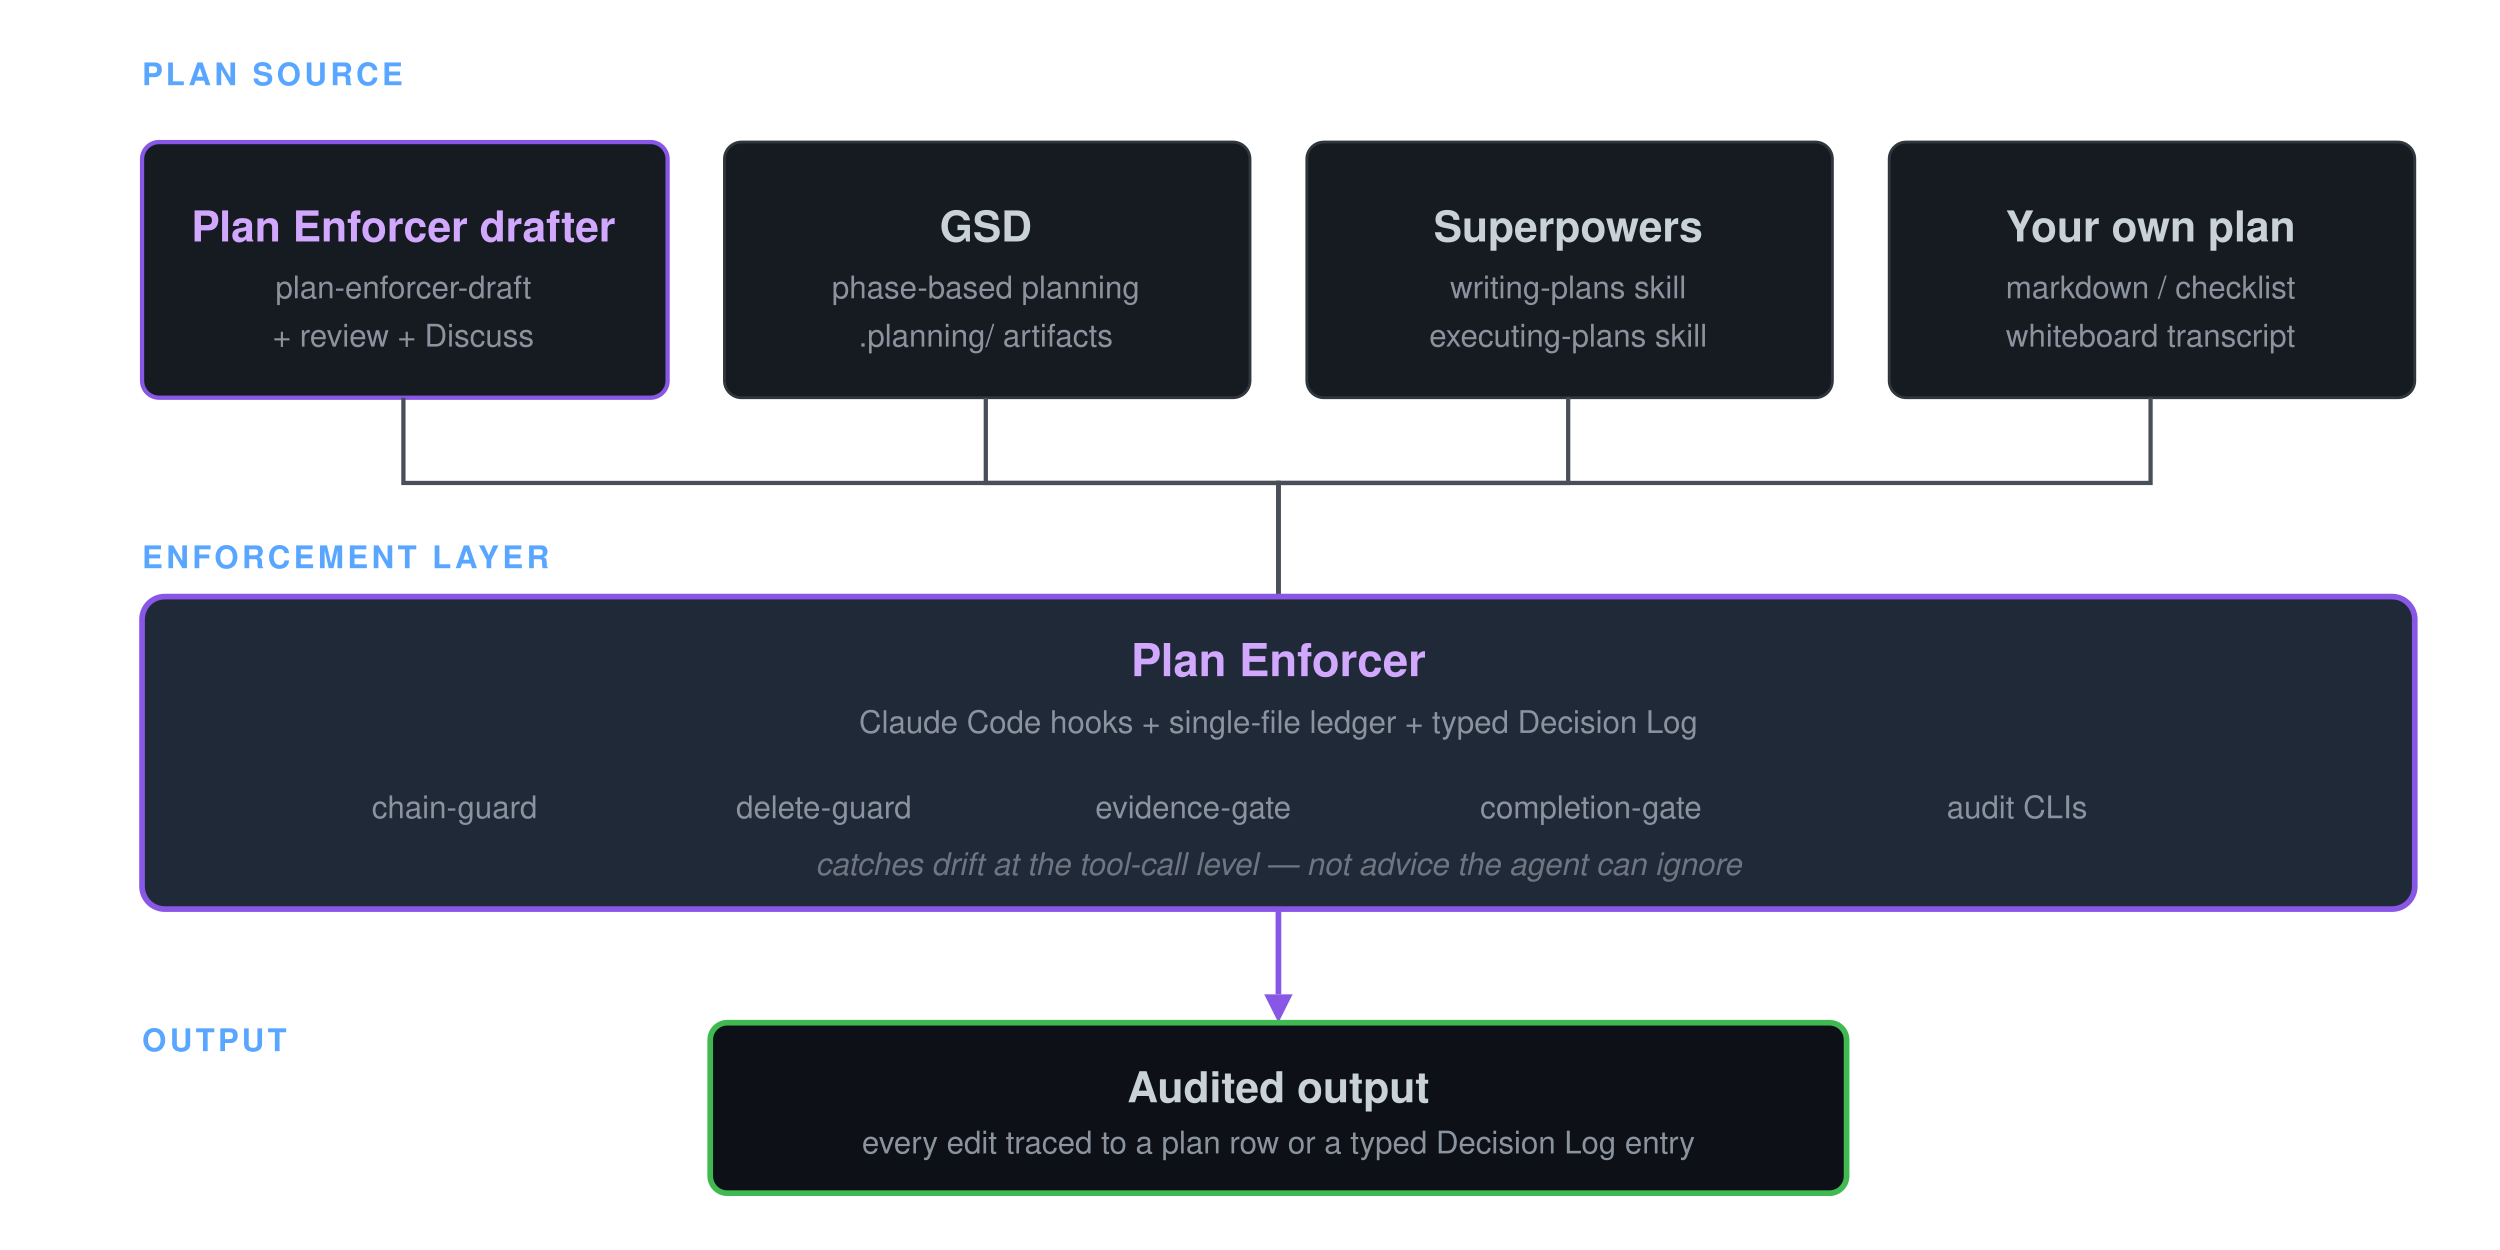
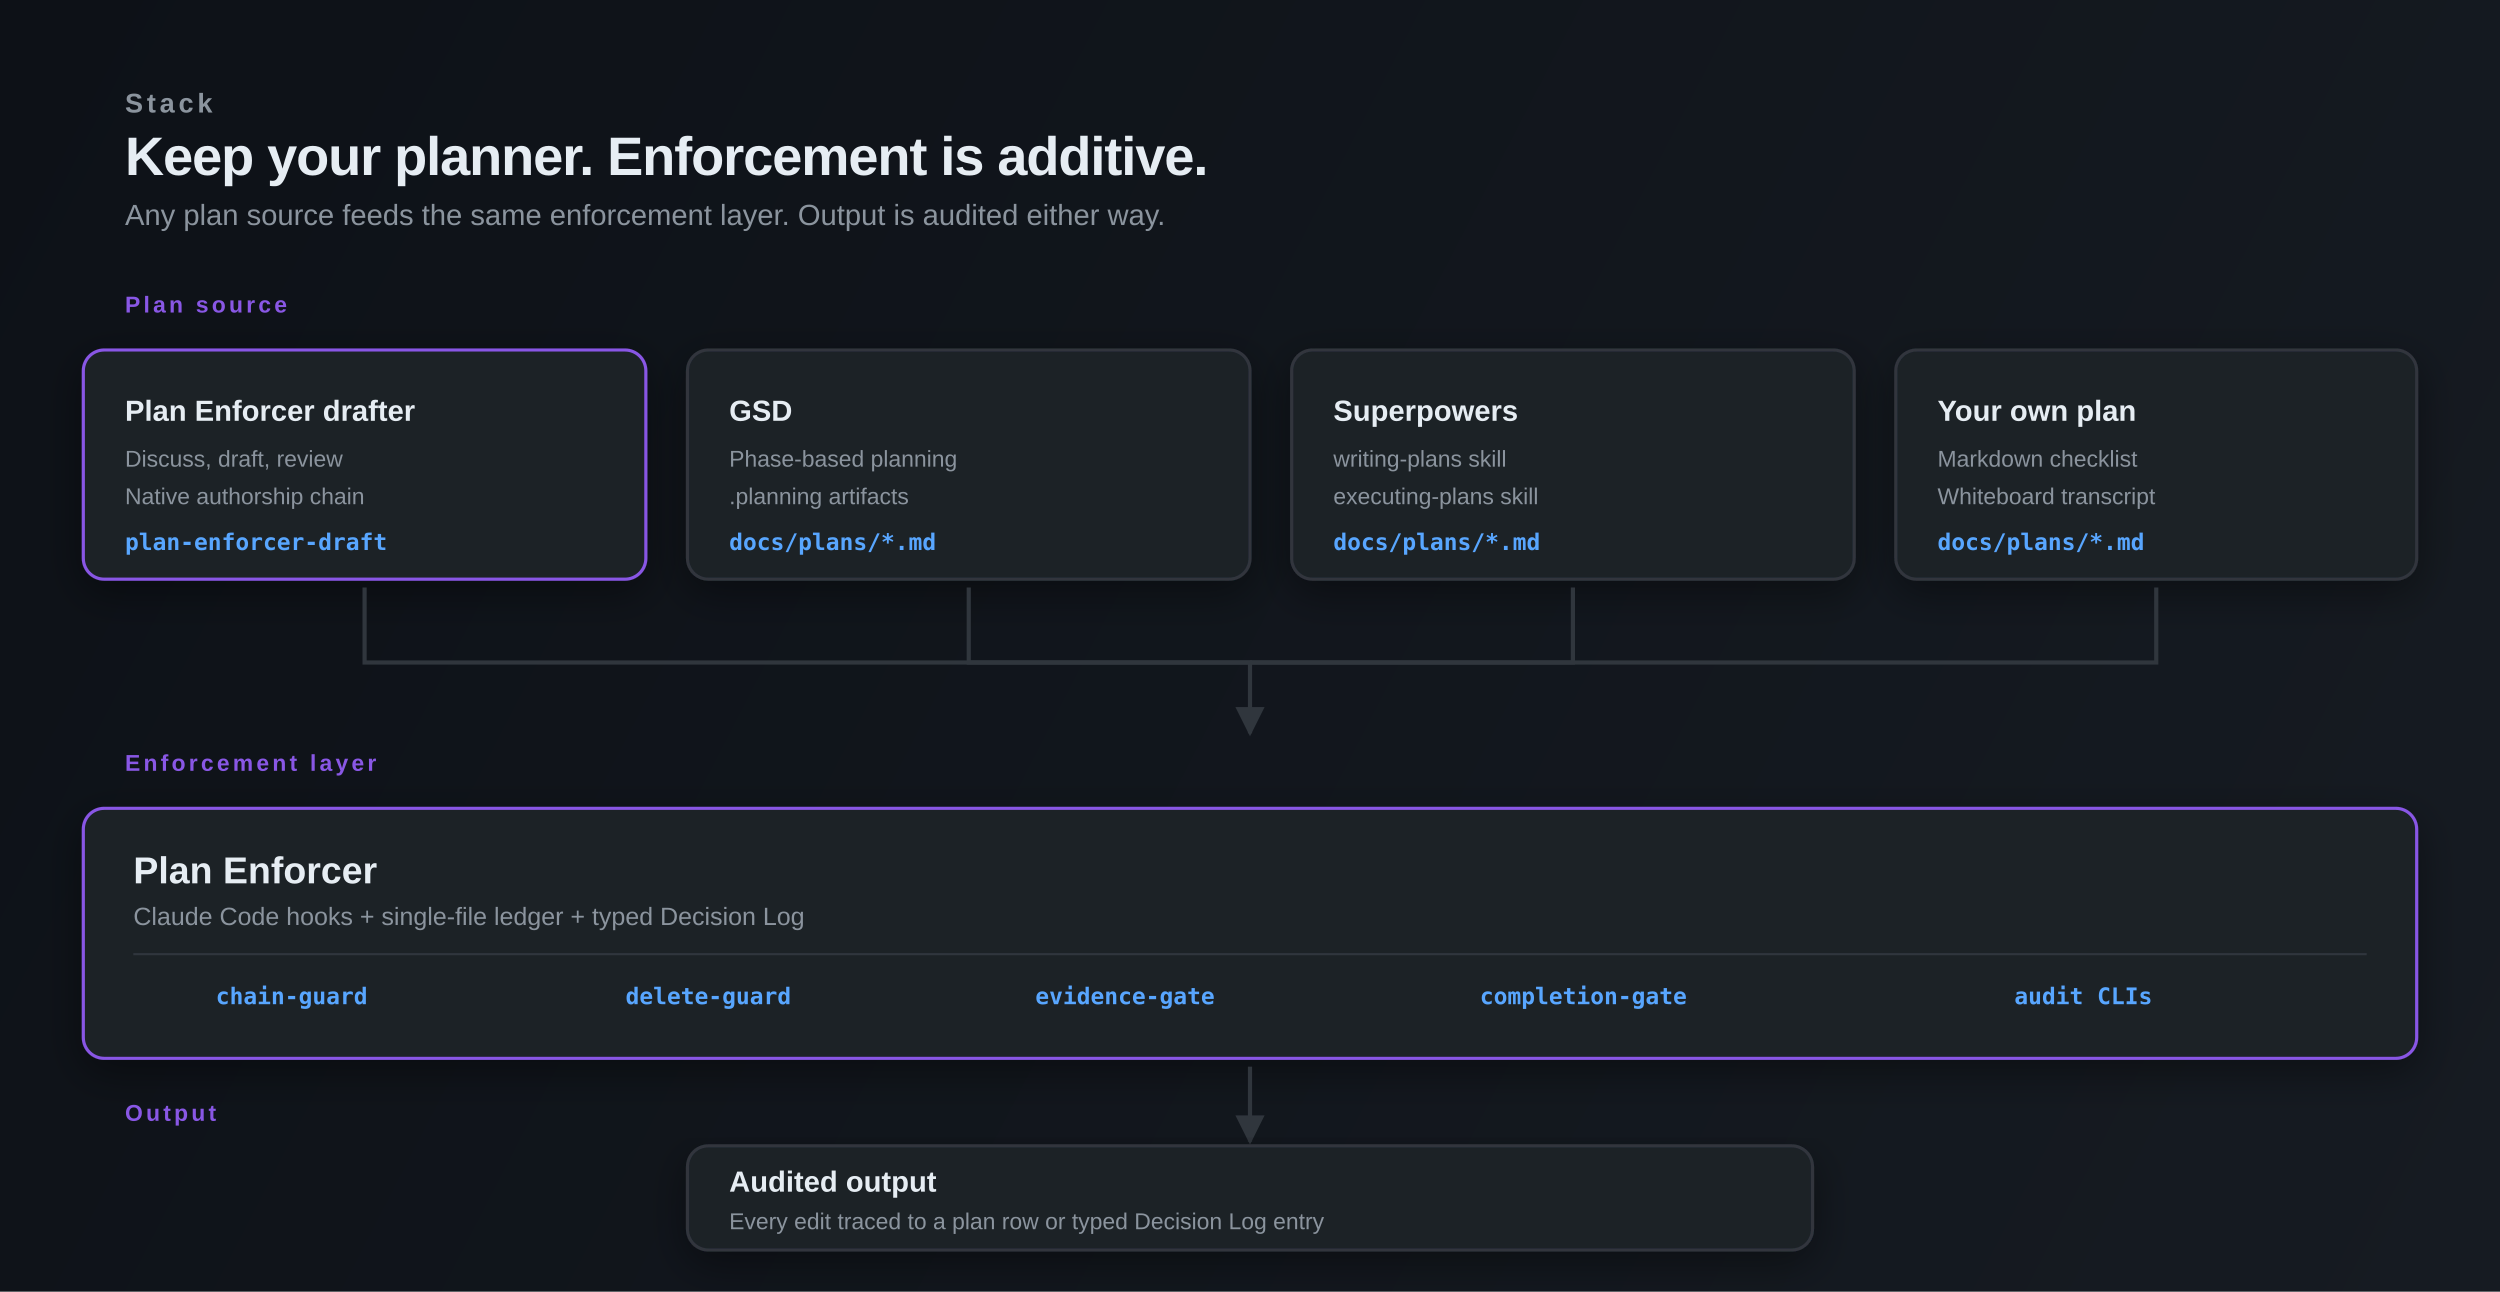
- <svg xmlns="http://www.w3.org/2000/svg" viewBox="0 0 880 440" font-family="-apple-system,Segoe UI,Helvetica,Arial,sans-serif">
-   <style>
-     .box { fill: #0d1117; stroke: #30363d; stroke-width: 1.5; }
-     .box-planner { fill: #161b22; stroke: #30363d; }
-     .box-native { fill: #161b22; stroke: #8957e5; stroke-width: 1.5; }
-     .box-pe { fill: #1f2937; stroke: #8957e5; stroke-width: 2; }
-     .box-output { fill: #0d1117; stroke: #3fb950; stroke-width: 2; }
-     .title { fill: #c9d1d9; font-size: 15px; font-weight: 600; }
-     .title-native { fill: #d2a8ff; font-size: 15px; font-weight: 600; }
-     .sub { fill: #8b949e; font-size: 11px; }
-     .pe-title { fill: #d2a8ff; font-size: 16px; font-weight: 700; }
-     .pe-sub { fill: #8b949e; font-size: 11px; }
-     .arrow { stroke: #484f58; stroke-width: 1.5; fill: none; }
-     .arrow-main { stroke: #8957e5; stroke-width: 2; fill: none; }
-     .caption { fill: #6e7681; font-size: 11px; font-style: italic; }
-     .hdr { fill: #58a6ff; font-size: 11px; font-weight: 600; letter-spacing: 1.2px; }
-   </style>
-   <text x="50" y="30" class="hdr">PLAN SOURCE</text>
-   <text x="50" y="200" class="hdr">ENFORCEMENT LAYER</text>
-   <text x="50" y="370" class="hdr">OUTPUT</text>
-   <rect x="50" y="50" width="185" height="90" rx="6" class="box-native" />
-   <text x="142" y="85" text-anchor="middle" class="title-native">Plan Enforcer drafter</text>
-   <text x="142" y="105" text-anchor="middle" class="sub">plan-enforcer-draft</text>
-   <text x="142" y="122" text-anchor="middle" class="sub">+ review + Discuss</text>
-   <rect x="255" y="50" width="185" height="90" rx="6" class="box-planner" />
-   <text x="347" y="85" text-anchor="middle" class="title">GSD</text>
-   <text x="347" y="105" text-anchor="middle" class="sub">phase-based planning</text>
-   <text x="347" y="122" text-anchor="middle" class="sub">.planning/ artifacts</text>
-   <rect x="460" y="50" width="185" height="90" rx="6" class="box-planner" />
-   <text x="552" y="85" text-anchor="middle" class="title">Superpowers</text>
-   <text x="552" y="105" text-anchor="middle" class="sub">writing-plans skill</text>
-   <text x="552" y="122" text-anchor="middle" class="sub">executing-plans skill</text>
-   <rect x="665" y="50" width="185" height="90" rx="6" class="box-planner" />
-   <text x="757" y="85" text-anchor="middle" class="title">Your own plan</text>
-   <text x="757" y="105" text-anchor="middle" class="sub">markdown / checklist</text>
-   <text x="757" y="122" text-anchor="middle" class="sub">whiteboard transcript</text>
-   <path d="M 142 140 L 142 170 L 450 170 L 450 210" class="arrow" />
-   <path d="M 347 140 L 347 170 L 450 170 L 450 210" class="arrow" />
-   <path d="M 552 140 L 552 170 L 450 170 L 450 210" class="arrow" />
-   <path d="M 757 140 L 757 170 L 450 170 L 450 210" class="arrow" />
-   <rect x="50" y="210" width="800" height="110" rx="8" class="box-pe" />
-   <text x="450" y="238" text-anchor="middle" class="pe-title">Plan Enforcer</text>
-   <text x="450" y="258" text-anchor="middle" class="pe-sub">Claude Code hooks + single-file ledger + typed Decision Log</text>
-   <text x="160" y="288" text-anchor="middle" class="pe-sub">chain-guard</text>
-   <text x="290" y="288" text-anchor="middle" class="pe-sub">delete-guard</text>
-   <text x="420" y="288" text-anchor="middle" class="pe-sub">evidence-gate</text>
-   <text x="560" y="288" text-anchor="middle" class="pe-sub">completion-gate</text>
-   <text x="710" y="288" text-anchor="middle" class="pe-sub">audit CLIs</text>
-   <text x="450" y="308" text-anchor="middle" class="caption">catches drift at the tool-call level — not advice the agent can ignore</text>
-   <path d="M 450 320 L 450 350" class="arrow-main" />
-   <polygon points="445,350 455,350 450,360" fill="#8957e5" />
-   <rect x="250" y="360" width="400" height="60" rx="6" class="box-output" />
-   <text x="450" y="388" text-anchor="middle" class="title">Audited output</text>
-   <text x="450" y="406" text-anchor="middle" class="sub">every edit traced to a plan row or a typed Decision Log entry</text>
+ <svg xmlns="http://www.w3.org/2000/svg" width="1200" height="620" viewBox="0 0 1200 620" role="img" aria-labelledby="title desc">
+   <defs>
+     <linearGradient id="bg" x1="0" y1="0" x2="1200" y2="620" gradientUnits="userSpaceOnUse">
+       <stop offset="0" stop-color="#0d1117" />
+       <stop offset="1" stop-color="#161b22" />
+     </linearGradient>
+     <filter id="shadow" x="-20%" y="-20%" width="140%" height="160%">
+       <feDropShadow dx="0" dy="6" stdDeviation="10" flood-color="#000" flood-opacity="0.4" />
+     </filter>
+     <style>
+       .sans { font-family: "IBM Plex Sans", "Segoe UI", Arial, sans-serif; }
+       .mono { font-family: "IBM Plex Mono", "Cascadia Code", Consolas, monospace; }
+       .eyebrow { font-size: 13px; font-weight: 700; letter-spacing: 0.14em; text-transform: uppercase; fill: #8b949e; }
+       .title { font-size: 26px; font-weight: 700; letter-spacing: -0.02em; fill: #e6edf3; }
+       .subtitle { font-size: 14px; font-weight: 500; fill: #8b949e; }
+       .lane { font-size: 11px; font-weight: 700; fill: #8957e5; letter-spacing: 0.14em; text-transform: uppercase; }
+       .step-title { font-size: 14px; font-weight: 700; fill: #e6edf3; }
+       .step-sub { font-size: 11px; font-weight: 500; fill: #8b949e; }
+       .step-cmd { font-size: 11px; font-weight: 600; fill: #58a6ff; }
+       .pe-title { font-size: 18px; font-weight: 700; fill: #e6edf3; }
+       .pe-sub { font-size: 12px; font-weight: 500; fill: #8b949e; }
+       .card { fill: #1c2128; stroke: #30363d; stroke-width: 1.5; }
+       .card-active { fill: #1c2128; stroke: #8957e5; stroke-width: 1.5; }
+       .arrow { fill: none; stroke: #30363d; stroke-width: 2; }
+       .arrowhead { fill: #30363d; }
+       .footer { font-size: 11px; font-weight: 500; fill: #6e7681; }
+     </style>
+     <marker id="arrow-end" viewBox="0 0 10 10" refX="9" refY="5" markerWidth="7" markerHeight="7" orient="auto">
+       <path d="M 0 0 L 10 5 L 0 10 z" class="arrowhead" />
+     </marker>
+   </defs>
+   <rect width="1200" height="620" fill="url(#bg)" />
+   <text x="60" y="54" class="sans eyebrow">Stack</text>
+   <text x="60" y="84" class="sans title">Keep your planner. Enforcement is additive.</text>
+   <text x="60" y="108" class="sans subtitle">Any plan source feeds the same enforcement layer. Output is audited either way.</text>
+   <text x="60" y="150" class="sans lane">Plan source</text>
+   <g transform="translate(40, 168)">
+     <rect width="270" height="110" rx="10" class="card-active" filter="url(#shadow)" />
+     <text x="20" y="34" class="sans step-title">Plan Enforcer drafter</text>
+     <text x="20" y="56" class="sans step-sub">Discuss, draft, review</text>
+     <text x="20" y="74" class="sans step-sub">Native authorship chain</text>
+     <text x="20" y="96" class="mono step-cmd">plan-enforcer-draft</text>
+   </g>
+   <g transform="translate(330, 168)">
+     <rect width="270" height="110" rx="10" class="card" filter="url(#shadow)" />
+     <text x="20" y="34" class="sans step-title">GSD</text>
+     <text x="20" y="56" class="sans step-sub">Phase-based planning</text>
+     <text x="20" y="74" class="sans step-sub">.planning artifacts</text>
+     <text x="20" y="96" class="mono step-cmd">docs/plans/*.md</text>
+   </g>
+   <g transform="translate(620, 168)">
+     <rect width="270" height="110" rx="10" class="card" filter="url(#shadow)" />
+     <text x="20" y="34" class="sans step-title">Superpowers</text>
+     <text x="20" y="56" class="sans step-sub">writing-plans skill</text>
+     <text x="20" y="74" class="sans step-sub">executing-plans skill</text>
+     <text x="20" y="96" class="mono step-cmd">docs/plans/*.md</text>
+   </g>
+   <g transform="translate(910, 168)">
+     <rect width="250" height="110" rx="10" class="card" filter="url(#shadow)" />
+     <text x="20" y="34" class="sans step-title">Your own plan</text>
+     <text x="20" y="56" class="sans step-sub">Markdown checklist</text>
+     <text x="20" y="74" class="sans step-sub">Whiteboard transcript</text>
+     <text x="20" y="96" class="mono step-cmd">docs/plans/*.md</text>
+   </g>
+   <path d="M 175 282 L 175 318 L 600 318 L 600 352" class="arrow" marker-end="url(#arrow-end)" />
+   <path d="M 465 282 L 465 318 L 600 318" class="arrow" />
+   <path d="M 755 282 L 755 318 L 600 318" class="arrow" />
+   <path d="M 1035 282 L 1035 318 L 600 318" class="arrow" />
+   <text x="60" y="370" class="sans lane">Enforcement layer</text>
+   <g transform="translate(40, 388)">
+     <rect width="1120" height="120" rx="10" class="card-active" filter="url(#shadow)" />
+     <text x="24" y="36" class="sans pe-title">Plan Enforcer</text>
+     <text x="24" y="56" class="sans pe-sub">Claude Code hooks + single-file ledger + typed Decision Log</text>
+     <line x1="24" y1="70" x2="1096" y2="70" stroke="#30363d" stroke-width="1" />
+     <text x="100" y="94" class="mono step-cmd" text-anchor="middle">chain-guard</text>
+     <text x="300" y="94" class="mono step-cmd" text-anchor="middle">delete-guard</text>
+     <text x="500" y="94" class="mono step-cmd" text-anchor="middle">evidence-gate</text>
+     <text x="720" y="94" class="mono step-cmd" text-anchor="middle">completion-gate</text>
+     <text x="960" y="94" class="mono step-cmd" text-anchor="middle">audit CLIs</text>
+   </g>
+   <path d="M 600 512 L 600 548" class="arrow" marker-end="url(#arrow-end)" />
+   <text x="60" y="538" class="sans lane">Output</text>
+   <g transform="translate(330, 550)">
+     <rect width="540" height="50" rx="10" class="card" filter="url(#shadow)" />
+     <text x="20" y="22" class="sans step-title">Audited output</text>
+     <text x="20" y="40" class="sans step-sub">Every edit traced to a plan row or typed Decision Log entry</text>
+   </g>
</svg>
